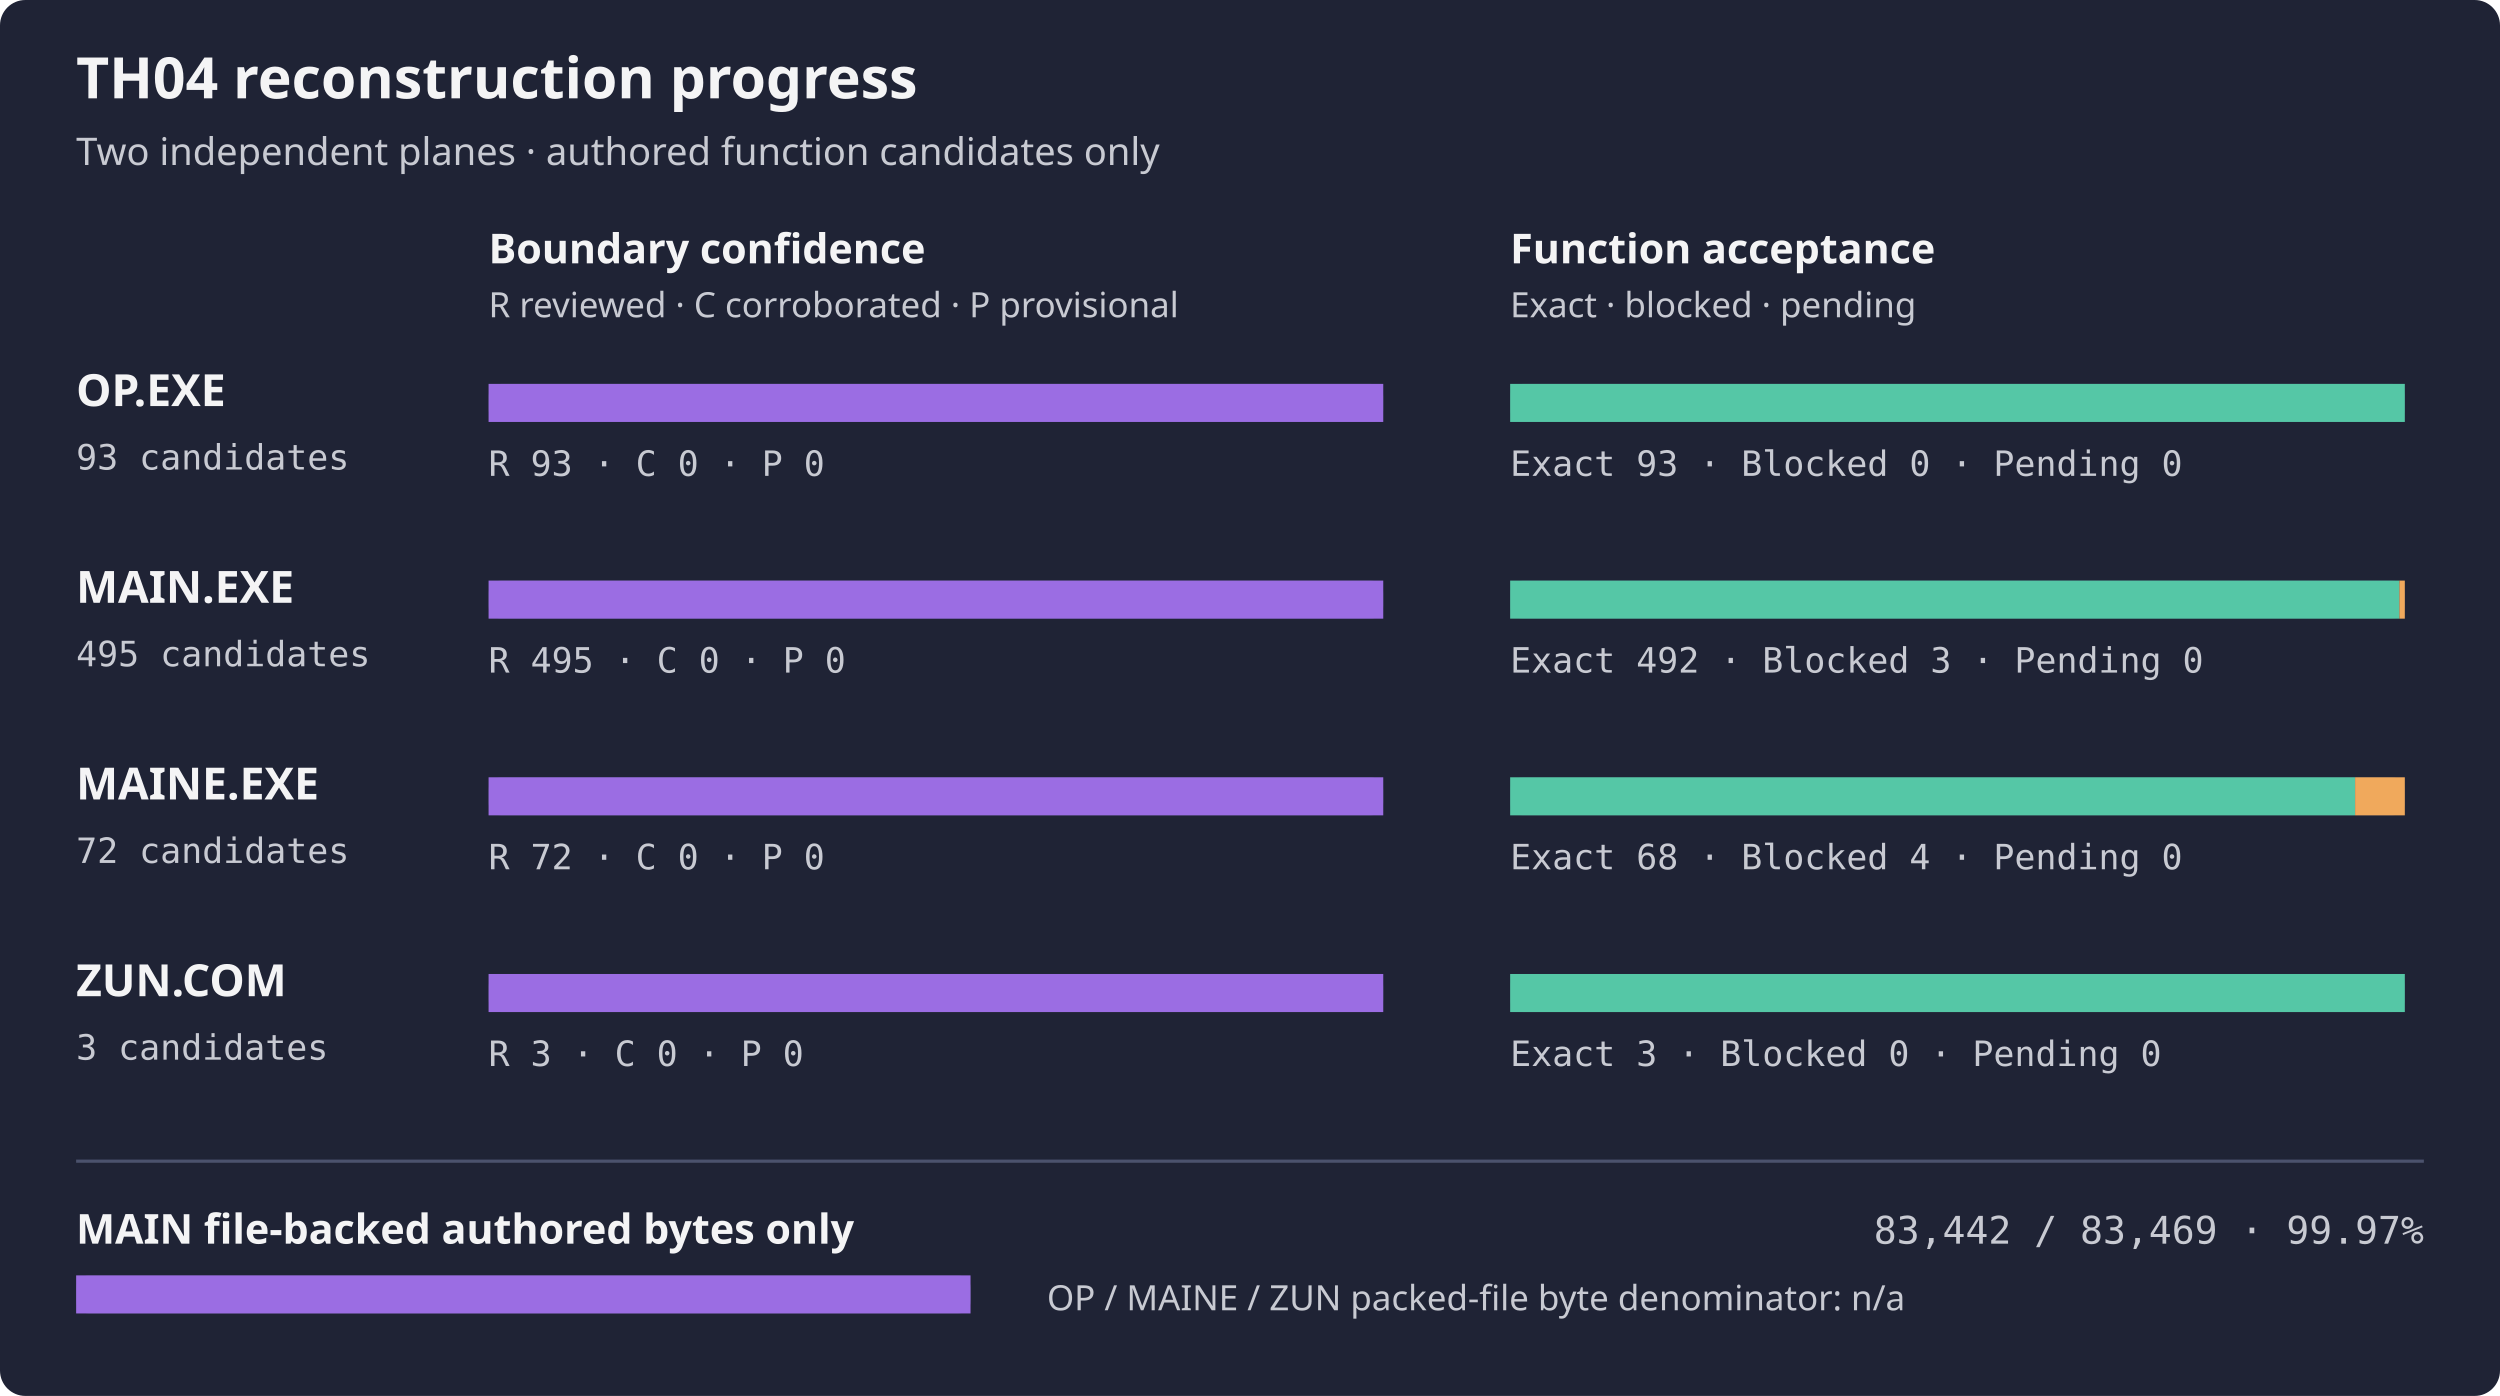
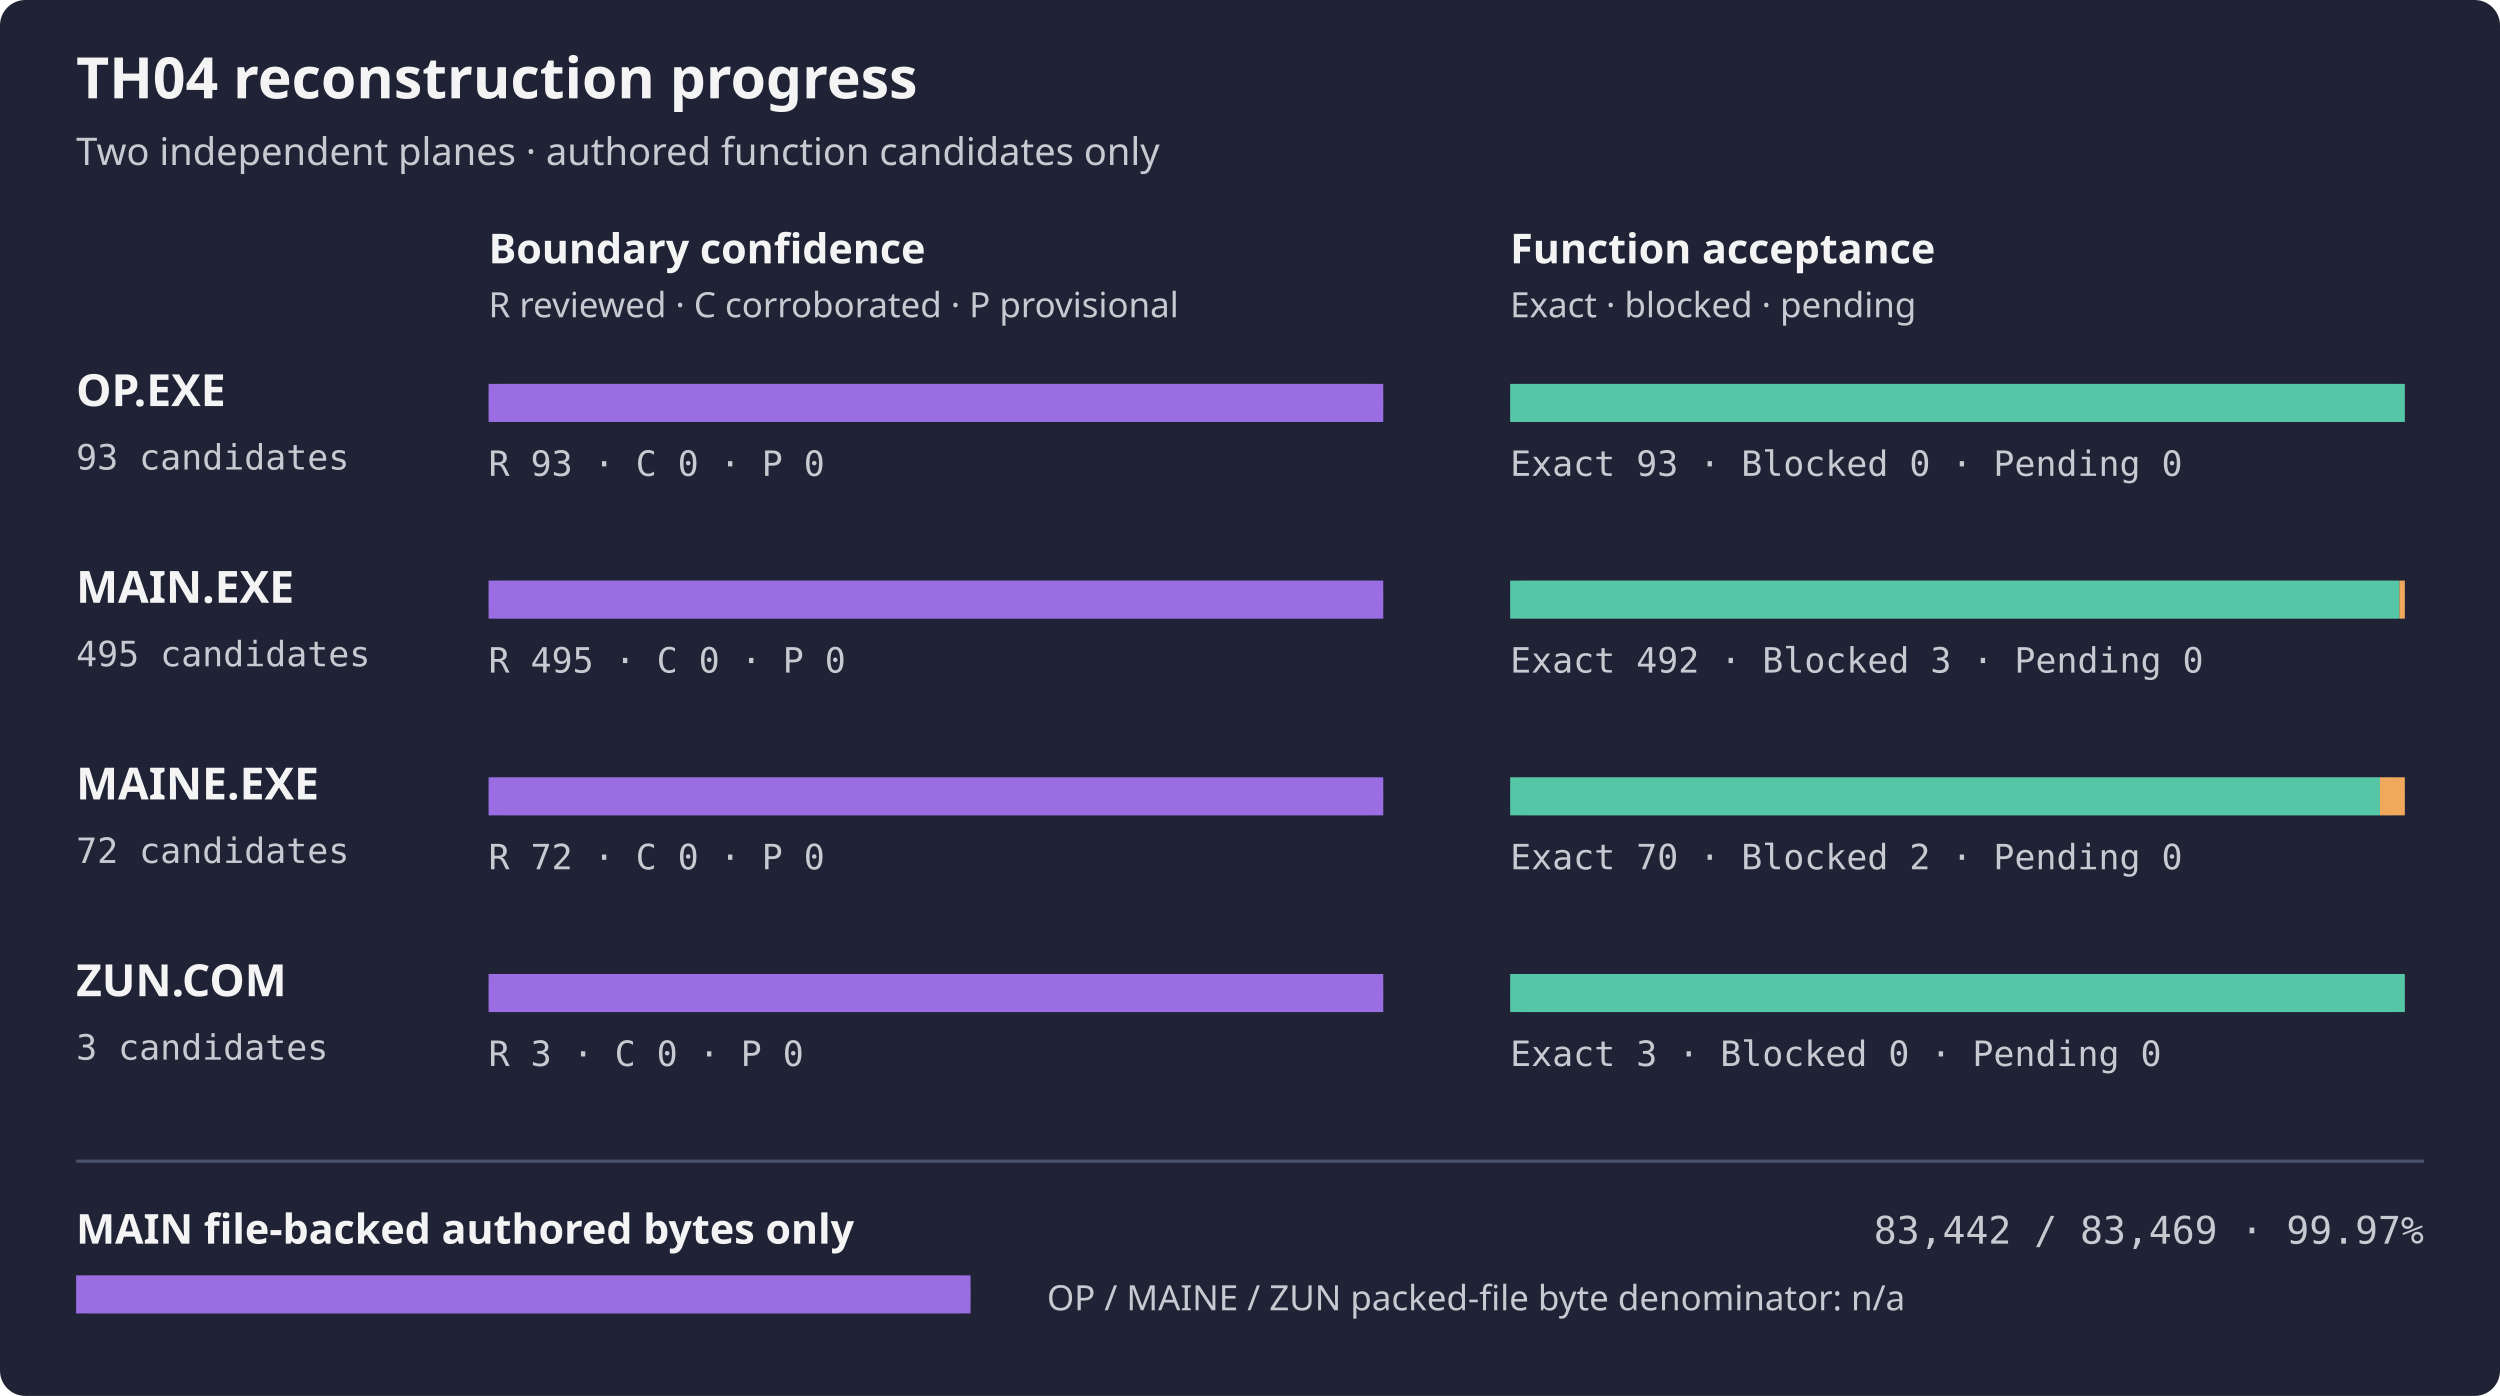
<svg xmlns="http://www.w3.org/2000/svg" width="788" height="440" role="img" aria-label="TH04 per-artifact reconstruction progress">
  <rect width="788" height="440" rx="8" fill="#1f2335" />
  <text x="24" y="31" fill="#f4f4f5" font-family="sans-serif" font-size="18" font-weight="600">TH04 reconstruction progress</text>
  <text x="24" y="52" fill="#c8cad2" font-family="sans-serif" font-size="12">Two independent planes · authored function candidates only</text>
  <text x="154" y="83" fill="#f4f4f5" font-family="sans-serif" font-size="13" font-weight="600">Boundary confidence</text>
  <text x="476" y="83" fill="#f4f4f5" font-family="sans-serif" font-size="13" font-weight="600">Function acceptance</text>
  <text x="154" y="100" fill="#c8cad2" font-family="sans-serif" font-size="11">R reviewed · C corroborated · P provisional</text>
  <text x="476" y="100" fill="#c8cad2" font-family="sans-serif" font-size="11">Exact · blocked · pending</text>
  <text x="24" y="128" fill="#f4f4f5" font-family="sans-serif" font-size="14" font-weight="600">OP.EXE</text>
  <text x="24" y="148" fill="#c8cad2" font-family="monospace" font-size="11">93 candidates</text>
  <rect x="154" y="121" width="282" height="12" rx="4" fill="#353b52" />
  <rect x="154.00" y="121" width="282.00" height="12" fill="#9b6de3" />
  <rect x="476" y="121" width="282" height="12" rx="4" fill="#353b52" />
  <rect x="476.00" y="121" width="282.00" height="12" fill="#55c7a6" />
  <text x="154" y="150" fill="#c8cad2" font-family="monospace" font-size="11">R 93 · C 0 · P 0</text>
  <text x="476" y="150" fill="#c8cad2" font-family="monospace" font-size="11">Exact 93 · Blocked 0 · Pending 0</text>
  <text x="24" y="190" fill="#f4f4f5" font-family="sans-serif" font-size="14" font-weight="600">MAIN.EXE</text>
  <text x="24" y="210" fill="#c8cad2" font-family="monospace" font-size="11">495 candidates</text>
  <rect x="154" y="183" width="282" height="12" rx="4" fill="#353b52" />
  <rect x="154.00" y="183" width="282.00" height="12" fill="#9b6de3" />
  <rect x="476" y="183" width="282" height="12" rx="4" fill="#353b52" />
  <rect x="476.00" y="183" width="280.29" height="12" fill="#55c7a6" />
  <rect x="756.29" y="183" width="1.71" height="12" fill="#f0a95c" />
  <text x="154" y="212" fill="#c8cad2" font-family="monospace" font-size="11">R 495 · C 0 · P 0</text>
  <text x="476" y="212" fill="#c8cad2" font-family="monospace" font-size="11">Exact 492 · Blocked 3 · Pending 0</text>
  <text x="24" y="252" fill="#f4f4f5" font-family="sans-serif" font-size="14" font-weight="600">MAINE.EXE</text>
  <text x="24" y="272" fill="#c8cad2" font-family="monospace" font-size="11">72 candidates</text>
  <rect x="154" y="245" width="282" height="12" rx="4" fill="#353b52" />
  <rect x="154.00" y="245" width="282.00" height="12" fill="#9b6de3" />
  <rect x="476" y="245" width="282" height="12" rx="4" fill="#353b52" />
-   <rect x="476.00" y="245" width="266.33" height="12" fill="#55c7a6" />
-   <rect x="742.33" y="245" width="15.67" height="12" fill="#f0a95c" />
+   <rect x="476.00" y="245" width="274.17" height="12" fill="#55c7a6" />
+   <rect x="750.17" y="245" width="7.83" height="12" fill="#f0a95c" />
  <text x="154" y="274" fill="#c8cad2" font-family="monospace" font-size="11">R 72 · C 0 · P 0</text>
-   <text x="476" y="274" fill="#c8cad2" font-family="monospace" font-size="11">Exact 68 · Blocked 4 · Pending 0</text>
+   <text x="476" y="274" fill="#c8cad2" font-family="monospace" font-size="11">Exact 70 · Blocked 2 · Pending 0</text>
  <text x="24" y="314" fill="#f4f4f5" font-family="sans-serif" font-size="14" font-weight="600">ZUN.COM</text>
  <text x="24" y="334" fill="#c8cad2" font-family="monospace" font-size="11">3 candidates</text>
  <rect x="154" y="307" width="282" height="12" rx="4" fill="#353b52" />
  <rect x="154.00" y="307" width="282.00" height="12" fill="#9b6de3" />
  <rect x="476" y="307" width="282" height="12" rx="4" fill="#353b52" />
  <rect x="476.00" y="307" width="282.00" height="12" fill="#55c7a6" />
  <text x="154" y="336" fill="#c8cad2" font-family="monospace" font-size="11">R 3 · C 0 · P 0</text>
  <text x="476" y="336" fill="#c8cad2" font-family="monospace" font-size="11">Exact 3 · Blocked 0 · Pending 0</text>
  <path d="M24 366 H764" stroke="#4b526d" />
  <text x="24" y="392" fill="#f4f4f5" font-family="sans-serif" font-size="13" font-weight="600">MAIN file-backed authored bytes only</text>
  <text x="764" y="392" fill="#c8cad2" text-anchor="end" font-family="monospace" font-size="12">83,442 / 83,469 · 99.97%</text>
  <rect x="24" y="402" width="282" height="12" rx="4" fill="#353b52" />
  <rect x="24" y="402" width="281.91" height="12" fill="#9b6de3" />
  <text x="330" y="413" fill="#c8cad2" font-family="sans-serif" font-size="11">OP / MAINE / ZUN packed-file byte denominator: n/a</text>
</svg>
